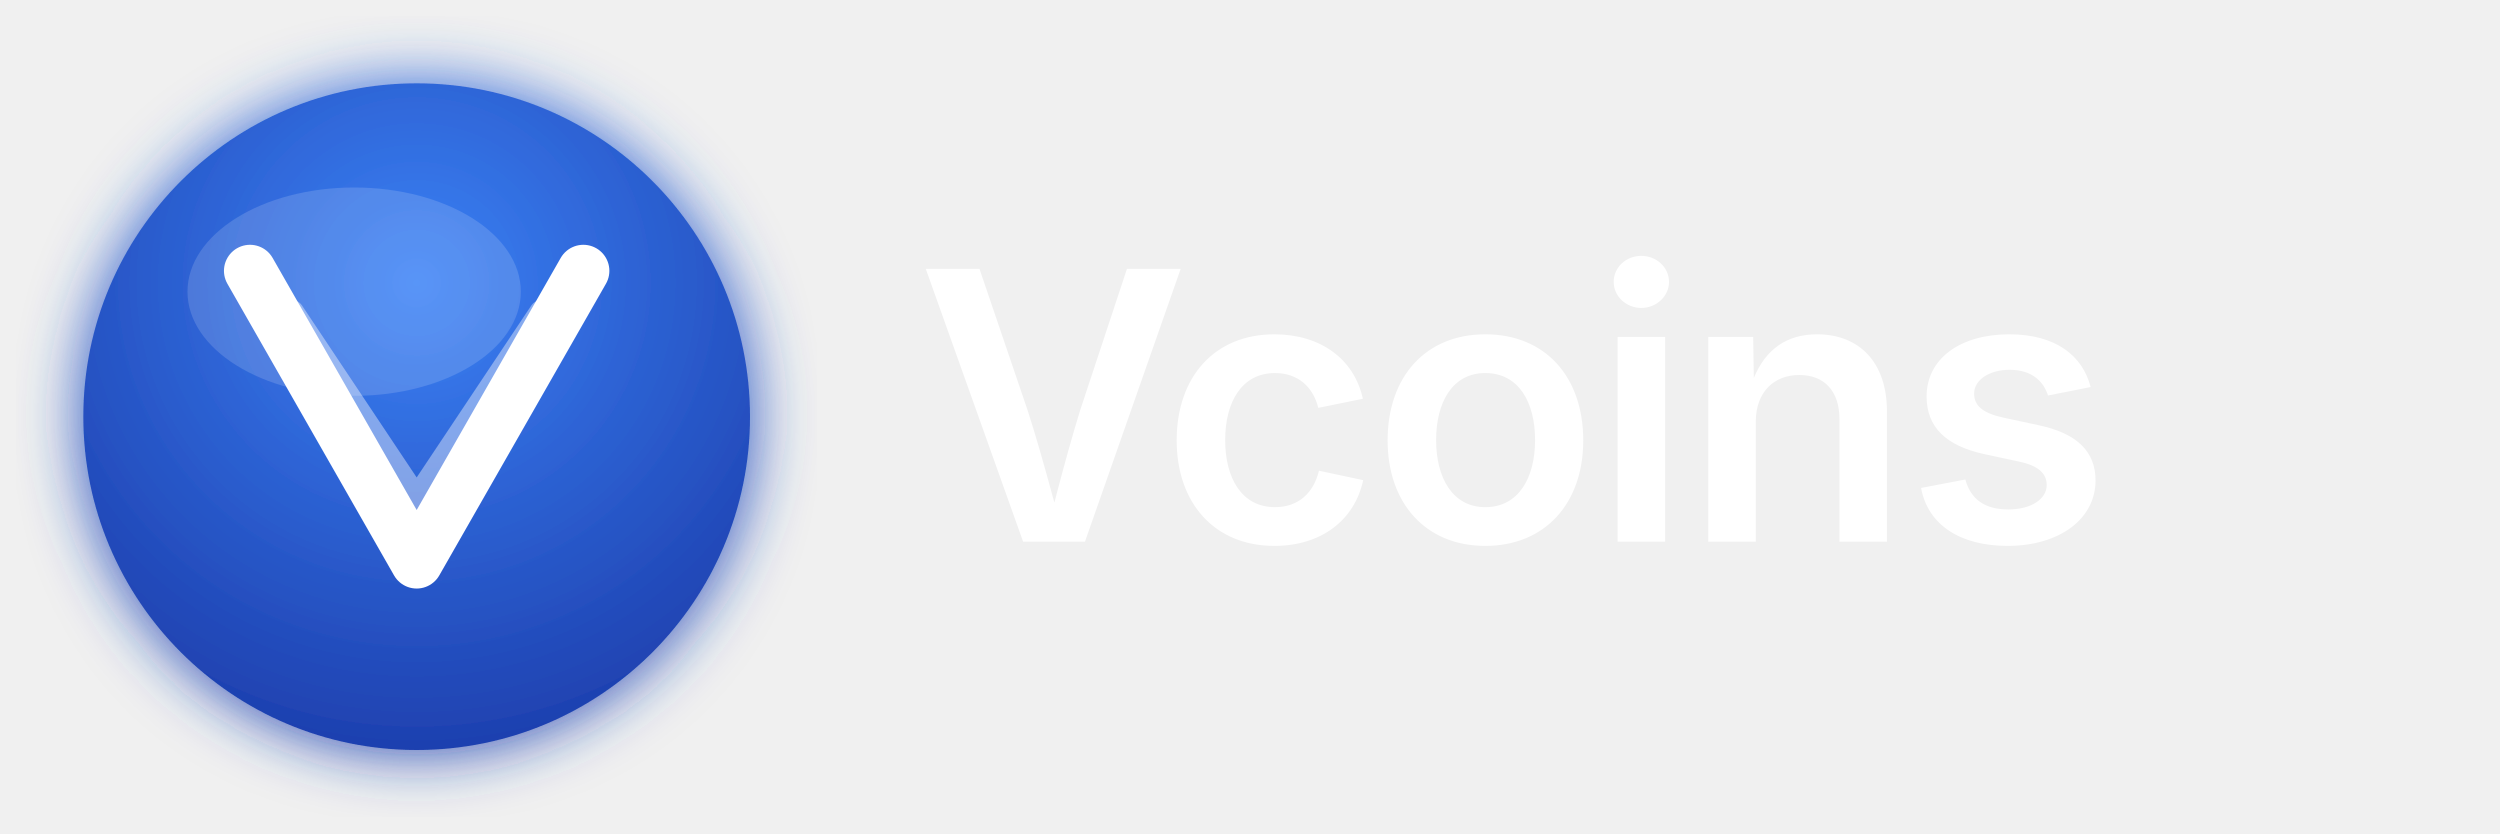
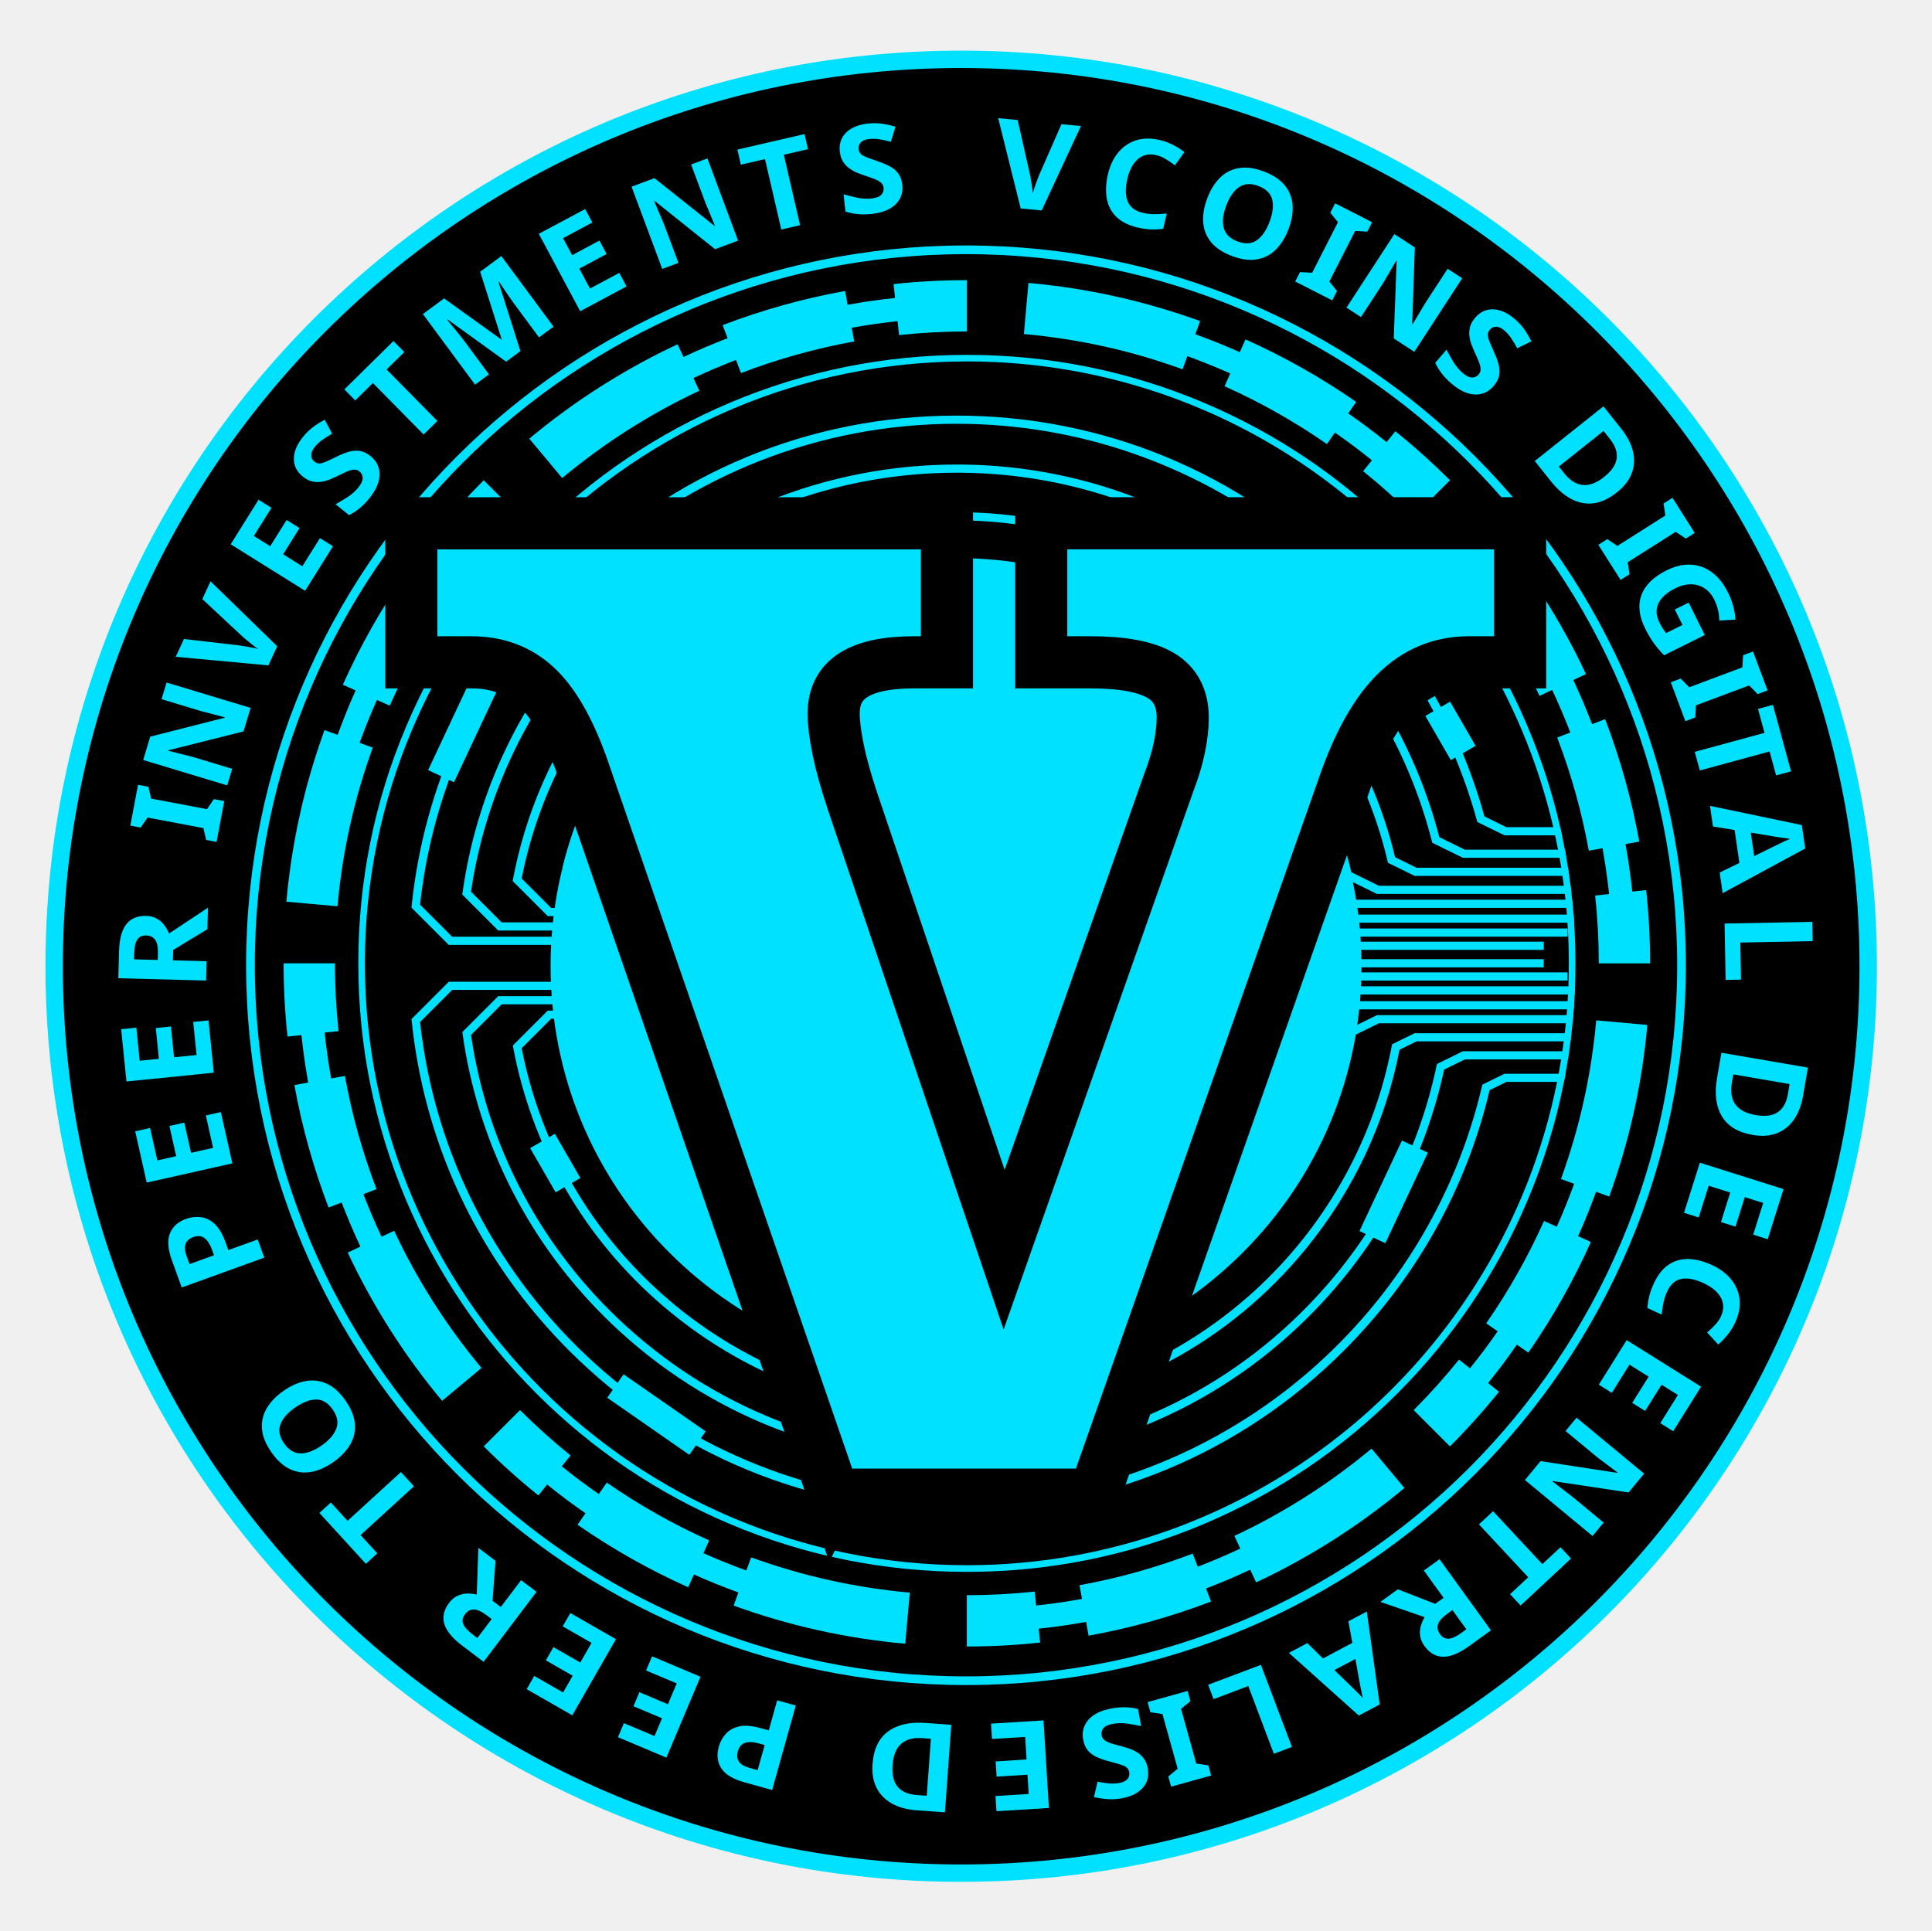
- <svg xmlns="http://www.w3.org/2000/svg" width="120" height="40" viewBox="0 0 120 40">
+ <svg xmlns="http://www.w3.org/2000/svg" id="Layer_2" viewBox="0 0 1111.68 1111">
  <defs>
-     <linearGradient id="primaryGradient" x1="0%" y1="0%" x2="100%" y2="100%">
-       <stop offset="0%" style="stop-color:#3b82f6;stop-opacity:1" />
-       <stop offset="50%" style="stop-color:#8b5cf6;stop-opacity:1" />
-       <stop offset="100%" style="stop-color:#06b6d4;stop-opacity:1" />
-     </linearGradient>
-     <filter id="subtleGlow">
-       <feGaussianBlur stdDeviation="1.5" result="coloredBlur" />
-       <feMerge>
-         <feMergeNode in="coloredBlur" />
-         <feMergeNode in="SourceGraphic" />
-       </feMerge>
-     </filter>
-     <linearGradient id="textGradient" x1="0%" y1="0%" x2="100%" y2="0%">
-       <stop offset="0%" style="stop-color:#ffffff;stop-opacity:1" />
-       <stop offset="100%" style="stop-color:#e2e8f0;stop-opacity:1" />
-     </linearGradient>
-     <radialGradient id="iconBg" cx="50%" cy="30%" r="70%">
-       <stop offset="0%" style="stop-color:#3b82f6;stop-opacity:1" />
-       <stop offset="100%" style="stop-color:#1e40af;stop-opacity:1" />
-     </radialGradient>
+     <style>.cls-1{stroke-width:10px;}.cls-1,.cls-2{stroke:#00e0ff;}.cls-1,.cls-2,.cls-3{stroke-miterlimit:10;}.cls-2{fill:none;stroke-width:5px;}.cls-3{stroke:#000;stroke-width:30px;}.cls-3,.cls-4,.cls-5{fill:#00e0ff;}.cls-5{font-family:Montserrat-ExtraBold, Montserrat;font-size:70.74px;font-weight:700;}</style>
  </defs>
-   <circle cx="20" cy="20" r="16" fill="url(#iconBg)" filter="url(#subtleGlow)" />
-   <ellipse cx="17" cy="14" rx="8" ry="5" fill="rgba(255,255,255,0.15)" />
-   <path d="M12 13 L20 27 L28 13" stroke="#ffffff" stroke-width="2.5" stroke-linecap="round" stroke-linejoin="round" fill="none" />
-   <path d="M14 15 L20 24 L26 15" stroke="rgba(255,255,255,0.4)" stroke-width="1.2" stroke-linecap="round" stroke-linejoin="round" fill="none" />
-   <text x="44" y="26" font-family="Inter, -apple-system, BlinkMacSystemFont, 'Segoe UI', Roboto, sans-serif" font-size="18" font-weight="600" fill="#ffffff" letter-spacing="-0.02em">
-     Vcoins
- </text>
+   <g id="Layer_1-2">
+     <circle class="cls-1" cx="553.07" cy="556.04" r="521.9" />
+     <text class="cls-5" transform="translate(569.59 118.28) rotate(5.44) scale(1.04 1)">
+       <tspan x="0" y="0">V</tspan>
+     </text>
+     <text class="cls-5" transform="translate(627.67 124.01) rotate(12.96) scale(1.04 1)">
+       <tspan x="0" y="0">C</tspan>
+     </text>
+     <text class="cls-5" transform="translate(681.68 136.24) rotate(20.81) scale(1.04 1)">
+       <tspan x="0" y="0">O</tspan>
+     </text>
+     <text class="cls-5" transform="translate(743.17 160.92) rotate(27.04) scale(1.04 1)">
+       <tspan x="0" y="0">I</tspan>
+     </text>
+     <text class="cls-5" transform="translate(769.23 173.43) rotate(33.07) scale(1.04 1)">
+       <tspan x="0" y="0">N</tspan>
+     </text>
+     <text class="cls-5" transform="translate(821.78 208.37) rotate(40.52) scale(1.04 1)">
+       <tspan x="0" y="0">S</tspan>
+     </text>
+     <text class="cls-5" transform="translate(860.64 242.58) rotate(45.57) scale(1.04 1)">
+       <tspan x="0" y="0"> </tspan>
+     </text>
+     <text class="cls-5" transform="translate(879 260.13) rotate(51.47) scale(1.04 1)">
+       <tspan x="0" y="0">D</tspan>
+     </text>
+     <text class="cls-5" transform="translate(918.44 311.54) rotate(57.63) scale(1.04 1)">
+       <tspan x="0" y="0">I</tspan>
+     </text>
+     <text class="cls-5" transform="translate(934.45 335.64) rotate(63.55) scale(1.04 1)">
+       <tspan x="0" y="0">G</tspan>
+     </text>
+     <text class="cls-5" transform="translate(960.57 390.42) rotate(69.48) scale(1.04 1)">
+       <tspan x="0" y="0">I</tspan>
+     </text>
+     <text class="cls-5" transform="translate(971.04 417.48) rotate(74.75) scale(1.04 1)">
+       <tspan x="0" y="0">T</tspan>
+     </text>
+     <text class="cls-5" transform="translate(983.93 463.75) rotate(81.73) scale(1.04 1)">
+       <tspan x="0" y="0">A</tspan>
+     </text>
+     <text class="cls-5" transform="translate(992.19 524.86) rotate(88.88) scale(1.04 1)">
+       <tspan x="0" y="0">L</tspan>
+     </text>
+     <text class="cls-5" transform="translate(992.48 573.94) rotate(93.79) scale(1.04 1)">
+       <tspan x="0" y="0"> </tspan>
+     </text>
+     <text class="cls-5" transform="translate(991.63 599.31) rotate(99.75) scale(1.04 1)">
+       <tspan x="0" y="0">D</tspan>
+     </text>
+     <text class="cls-5" transform="translate(980.09 662.79) rotate(107.52) scale(1.04 1)">
+       <tspan x="0" y="0">E</tspan>
+     </text>
+     <text class="cls-5" transform="translate(963.97 713.54) rotate(114.8) scale(1.04 1)">
+       <tspan x="0" y="0">C</tspan>
+     </text>
+     <text class="cls-5" transform="translate(939.51 765.6) rotate(122.04) scale(1.04 1)">
+       <tspan x="0" y="0">E</tspan>
+     </text>
+     <text class="cls-5" transform="translate(911.37 810.74) rotate(129.62) scale(1.04 1)">
+       <tspan x="0" y="0">N</tspan>
+     </text>
+     <text class="cls-5" transform="translate(870.64 858.94) rotate(137.03) scale(1.04 1)">
+       <tspan x="0" y="0">T</tspan>
+     </text>
+     <text class="cls-5" transform="translate(833.67 893.41) rotate(144.15) scale(1.04 1)">
+       <tspan x="0" y="0">R</tspan>
+     </text>
+     <text class="cls-5" transform="translate(786.47 927.38) rotate(152.03) scale(1.04 1)">
+       <tspan x="0" y="0">A</tspan>
+     </text>
+     <text class="cls-5" transform="translate(731.72 955.73) rotate(159.3) scale(1.04 1)">
+       <tspan x="0" y="0">L</tspan>
+     </text>
+     <text class="cls-5" transform="translate(685.62 972.47) rotate(164.44) scale(1.04 1)">
+       <tspan x="0" y="0">I</tspan>
+     </text>
+     <text class="cls-5" transform="translate(657.74 980.59) rotate(169.71) scale(1.04 1)">
+       <tspan x="0" y="0">S</tspan>
+     </text>
+     <text class="cls-5" transform="translate(607.04 989.63) rotate(176.47) scale(1.04 1)">
+       <tspan x="0" y="0">E</tspan>
+     </text>
+     <text class="cls-5" transform="translate(553.97 993.06) rotate(-175.84) scale(1.04 1)">
+       <tspan x="0" y="0">D</tspan>
+     </text>
+     <text class="cls-5" transform="translate(489.43 987.14) rotate(-169.89) scale(1.04 1)">
+       <tspan x="0" y="0"> </tspan>
+     </text>
+     <text class="cls-5" transform="translate(464.27 983.27) rotate(-164.36) scale(1.04 1)">
+       <tspan x="0" y="0">P</tspan>
+     </text>
+     <text class="cls-5" transform="translate(409.16 967.49) rotate(-157.14) scale(1.04 1)">
+       <tspan x="0" y="0">E</tspan>
+     </text>
+     <text class="cls-5" transform="translate(360.15 946.59) rotate(-150.17) scale(1.04 1)">
+       <tspan x="0" y="0">E</tspan>
+     </text>
+     <text class="cls-5" transform="translate(313.99 920.04) rotate(-142.9) scale(1.04 1)">
+       <tspan x="0" y="0">R</tspan>
+     </text>
+     <text class="cls-5" transform="translate(267.88 883.94) rotate(-137.43) scale(1.04 1)">
+       <tspan x="0" y="0"> </tspan>
+     </text>
+     <text class="cls-5" transform="translate(248.81 866.94) rotate(-132.43) scale(1.04 1)">
+       <tspan x="0" y="0">T</tspan>
+     </text>
+     <text class="cls-5" transform="translate(214.99 830.43) rotate(-124.89) scale(1.04 1)">
+       <tspan x="0" y="0">O</tspan>
+     </text>
+     <text class="cls-5" transform="translate(178.13 775.33) rotate(-118.84) scale(1.04 1)">
+       <tspan x="0" y="0"> </tspan>
+     </text>
+     <text class="cls-5" transform="translate(165.8 752.67) rotate(-115.43) scale(1.04 1)">
+       <tspan x="0" y="0"> </tspan>
+     </text>
+     <text class="cls-5" transform="translate(154.32 729.95) rotate(-109.88) scale(1.04 1)">
+       <tspan x="0" y="0">P</tspan>
+     </text>
+     <text class="cls-5" transform="translate(135.15 675.93) rotate(-102.66) scale(1.04 1)">
+       <tspan x="0" y="0">E</tspan>
+     </text>
+     <text class="cls-5" transform="translate(123.68 623.88) rotate(-95.76) scale(1.04 1)">
+       <tspan x="0" y="0">E</tspan>
+     </text>
+     <text class="cls-5" transform="translate(118.39 570.89) rotate(-88.49) scale(1.04 1)">
+       <tspan x="0" y="0">R</tspan>
+     </text>
+     <text class="cls-5" transform="translate(120.92 512.39) rotate(-82.95) scale(1.04 1)">
+       <tspan x="0" y="0"> </tspan>
+     </text>
+     <text class="cls-5" transform="translate(124.17 486.81) rotate(-79.3) scale(1.04 1)">
+       <tspan x="0" y="0">I</tspan>
+     </text>
+     <text class="cls-5" transform="translate(128.83 458.29) rotate(-73.2) scale(1.04 1)">
+       <tspan x="0" y="0">N</tspan>
+     </text>
+     <text class="cls-5" transform="translate(146.99 399.09) rotate(-65.26) scale(1.04 1)">
+       <tspan x="0" y="0">V</tspan>
+     </text>
+     <text class="cls-5" transform="translate(172.06 345.6) rotate(-57.99) scale(1.04 1)">
+       <tspan x="0" y="0">E</tspan>
+     </text>
+     <text class="cls-5" transform="translate(200.55 300.53) rotate(-51.16) scale(1.04 1)">
+       <tspan x="0" y="0">S</tspan>
+     </text>
+     <text class="cls-5" transform="translate(232.55 261.1) rotate(-44.59) scale(1.04 1)">
+       <tspan x="0" y="0">T</tspan>
+     </text>
+     <text class="cls-5" transform="translate(268.04 225.28) rotate(-36.47) scale(1.04 1)">
+       <tspan x="0" y="0">M</tspan>
+     </text>
+     <text class="cls-5" transform="translate(328.01 182.21) rotate(-28.12) scale(1.04 1)">
+       <tspan x="0" y="0">E</tspan>
+     </text>
+     <text class="cls-5" transform="translate(374.86 157.06) rotate(-20.45) scale(1.04 1)">
+       <tspan x="0" y="0">N</tspan>
+     </text>
+     <text class="cls-5" transform="translate(434.21 135.62) rotate(-13) scale(1.04 1)">
+       <tspan x="0" y="0">T</tspan>
+     </text>
+     <text class="cls-5" transform="translate(483.39 124.42) rotate(-6.35) scale(1.04 1)">
+       <tspan x="0" y="0">S</tspan>
+     </text>
+     <path class="cls-4" d="M862.54,800.93l-6.27-5.05c2.92-3.55,5.68-7.23,8.49-10.88,2.71-3.72,5.47-7.4,8.05-11.2l6.61,4.59c13.93-20.05,25.99-41.4,35.97-63.69l-7.35-3.29c3.78-8.39,7.17-16.95,10.35-25.58l7.57,2.75c5.71-15.91,10.55-32.15,14.16-48.67l1.35-6.2,1.2-6.23c.84-4.14,1.45-8.33,2.16-12.49,1.24-8.36,2.34-16.74,3.05-25.17l-29.41-2.63c-.65,7.79-1.67,15.55-2.82,23.28-.66,3.85-1.22,7.72-2,11.55l-1.11,5.76-1.25,5.73c-3.33,15.27-7.81,30.28-13.09,44.99l7.57,2.75c-3.08,8.33-6.35,16.58-9.99,24.68l-7.35-3.29c-9.22,20.61-20.38,40.35-33.27,58.9l6.61,4.59c-2.49,3.68-5.16,7.22-7.77,10.81-2.71,3.52-5.37,7.07-8.19,10.5l-6.27-5.05c-8.18,10.15-16.89,19.86-26.1,29.09l20.88,20.88c9.95-9.97,19.37-20.47,28.2-31.43Z" />
+     <path class="cls-4" d="M598.5,945.26l-.85-8.01,6.85-.78c2.28-.27,4.56-.62,6.84-.93l3.42-.48,3.4-.56,6.8-1.14,1.43,7.92c24.04-4.32,47.66-10.93,70.47-19.66l-2.88-7.52,3.22-1.23,3.2-1.3c2.13-.88,4.26-1.73,6.38-2.62,4.21-1.85,8.44-3.65,12.59-5.64l3.41,7.29c15.34-7.13,30.14-15.35,44.42-24.39,7.1-4.58,14.13-9.28,20.93-14.31,3.44-2.46,6.76-5.07,10.12-7.63,1.68-1.29,3.3-2.64,4.95-3.96,1.64-1.33,3.3-2.64,4.9-4.02l-18.92-22.66c-1.48,1.28-3.02,2.49-4.54,3.72-1.53,1.22-3.03,2.47-4.58,3.66-3.11,2.37-6.18,4.79-9.36,7.06-6.28,4.65-12.79,9-19.36,13.24-13.21,8.36-26.9,15.97-41.08,22.56l3.41,7.29c-4,1.92-8.09,3.66-12.15,5.45-2.04.87-4.11,1.69-6.16,2.53l-3.08,1.25-3.11,1.18-2.88-7.52c-21.08,8.07-42.92,14.18-65.14,18.18l1.43,7.92-6.57,1.1-3.29.54-3.3.46c-2.2.3-4.39.64-6.6.9l-6.62.76-.85-8.01c-12.96,1.39-25.99,2.08-39.03,2.09v29.52c14.08,0,28.16-.75,42.16-2.26Z" />
+     <path class="cls-4" d="M309.77,860.57l5.05-6.27c3.55,2.92,7.23,5.68,10.88,8.49,3.72,2.71,7.4,5.47,11.2,8.05l-4.59,6.61c20.05,13.93,41.4,25.99,63.69,35.97l3.29-7.35c8.39,3.78,16.95,7.17,25.58,10.35l-2.75,7.57c15.91,5.71,32.15,10.55,48.67,14.16l6.2,1.35,6.23,1.2c4.14.84,8.33,1.45,12.49,2.16,8.36,1.24,16.74,2.34,25.17,3.05l2.63-29.41c-7.79-.65-15.55-1.67-23.28-2.82-3.85-.66-7.72-1.22-11.55-2l-5.76-1.11-5.73-1.25c-15.27-3.33-30.28-7.81-44.99-13.09l-2.75,7.57c-8.33-3.08-16.58-6.35-24.68-9.99l3.29-7.35c-20.61-9.22-40.35-20.38-58.9-33.27l-4.59,6.61c-3.68-2.49-7.22-5.16-10.81-7.77-3.52-2.71-7.07-5.37-10.5-8.19l5.05-6.27c-10.15-8.18-19.86-16.89-29.09-26.1l-20.88,20.88c9.97,9.95,20.47,19.37,31.43,28.2Z" />
+     <path class="cls-4" d="M165.44,596.53l8.01-.85.78,6.85c.27,2.28.62,4.56.93,6.84l.48,3.42.56,3.4,1.14,6.8-7.92,1.43c4.32,24.04,10.93,47.66,19.66,70.47l7.52-2.88,1.23,3.22,1.3,3.2c.88,2.13,1.73,4.26,2.62,6.38,1.85,4.21,3.65,8.44,5.64,12.59l-7.29,3.41c7.13,15.33,15.35,30.14,24.39,44.42,4.58,7.1,9.28,14.13,14.31,20.93,2.46,3.44,5.07,6.76,7.63,10.12,1.29,1.68,2.64,3.3,3.96,4.95,1.33,1.64,2.64,3.3,4.02,4.9l22.66-18.92c-1.28-1.48-2.49-3.02-3.72-4.54-1.22-1.53-2.47-3.03-3.66-4.58-2.37-3.11-4.79-6.18-7.06-9.36-4.65-6.28-9-12.79-13.24-19.36-8.36-13.21-15.97-26.9-22.56-41.08l-7.29,3.41c-1.92-4-3.66-8.09-5.45-12.15-.87-2.04-1.69-4.11-2.53-6.16l-1.25-3.08-1.18-3.11,7.52-2.88c-8.07-21.08-14.18-42.92-18.18-65.14l-7.92,1.43-1.1-6.57-.54-3.29-.46-3.3c-.3-2.2-.64-4.39-.9-6.6l-.76-6.62,8.01-.85c-1.39-12.96-2.08-25.99-2.09-39.03h-29.52c0,14.08.76,28.16,2.25,42.16Z" />
+     <path class="cls-4" d="M250.13,307.8l6.27,5.05c-2.92,3.55-5.68,7.23-8.49,10.88-2.71,3.72-5.47,7.4-8.05,11.2l-6.61-4.59c-13.93,20.05-25.99,41.4-35.97,63.69l7.35,3.29c-3.78,8.39-7.17,16.95-10.35,25.58l-7.57-2.75c-5.71,15.91-10.55,32.15-14.16,48.67l-1.35,6.2-1.2,6.23c-.84,4.14-1.45,8.33-2.16,12.49-1.24,8.36-2.34,16.74-3.05,25.17l29.41,2.63c.65-7.79,1.67-15.55,2.82-23.28.66-3.85,1.22-7.72,2-11.55l1.11-5.76,1.25-5.73c3.33-15.27,7.81-30.28,13.09-44.99l-7.57-2.75c3.08-8.33,6.35-16.58,9.99-24.68l7.35,3.29c9.22-20.61,20.38-40.35,33.27-58.9l-6.61-4.59c2.49-3.68,5.16-7.22,7.77-10.81,2.71-3.52,5.37-7.07,8.19-10.5l6.27,5.05c8.18-10.15,16.89-19.86,26.1-29.09l-20.88-20.88c-9.95,9.97-19.37,20.47-28.2,31.43Z" />
+     <path class="cls-4" d="M514.17,163.47l.85,8.01-6.85.78c-2.28.27-4.56.62-6.84.93l-3.42.48-3.4.56-6.8,1.14-1.43-7.92c-24.04,4.32-47.66,10.93-70.47,19.66l2.88,7.52-3.22,1.23-3.2,1.3c-2.13.88-4.26,1.73-6.38,2.62-4.21,1.85-8.44,3.65-12.59,5.64l-3.41-7.29c-15.33,7.13-30.14,15.35-44.42,24.39-7.1,4.58-14.13,9.28-20.93,14.31-3.44,2.46-6.76,5.07-10.12,7.63-1.67,1.29-3.3,2.64-4.95,3.96-1.64,1.33-3.3,2.64-4.9,4.02l18.92,22.66c1.48-1.28,3.02-2.49,4.54-3.72,1.53-1.22,3.03-2.47,4.58-3.66,3.11-2.37,6.18-4.79,9.36-7.06,6.28-4.65,12.79-9,19.36-13.24,13.21-8.36,26.9-15.97,41.08-22.56l-3.41-7.29c4-1.92,8.09-3.66,12.15-5.45,2.04-.87,4.11-1.69,6.16-2.53l3.08-1.25,3.11-1.18,2.88,7.52c21.08-8.07,42.92-14.18,65.14-18.18l-1.43-7.92,6.57-1.1,3.29-.54,3.3-.46c2.2-.3,4.39-.64,6.6-.9l6.62-.76.85,8.01c12.96-1.39,25.99-2.08,39.03-2.09v-29.52c-14.08,0-28.16.76-42.16,2.26Z" />
+     <path class="cls-4" d="M802.9,248.17l-5.05,6.27c-3.55-2.92-7.23-5.68-10.88-8.49-3.72-2.71-7.4-5.47-11.2-8.05l4.59-6.61c-20.05-13.93-41.4-25.99-63.69-35.97l-3.29,7.35c-8.39-3.78-16.95-7.17-25.58-10.35l2.75-7.57c-15.91-5.71-32.15-10.55-48.67-14.16l-6.2-1.35-6.23-1.2c-4.14-.84-8.33-1.45-12.49-2.16-8.36-1.24-16.74-2.34-25.17-3.05l-2.63,29.41c7.79.65,15.55,1.67,23.28,2.82,3.85.66,7.72,1.22,11.55,2l5.76,1.1,5.73,1.25c15.27,3.33,30.28,7.81,44.99,13.09l2.75-7.57c8.33,3.08,16.58,6.35,24.68,9.99l-3.29,7.35c20.61,9.22,40.35,20.38,58.9,33.27l4.59-6.61c3.68,2.49,7.22,5.16,10.81,7.77,3.52,2.71,7.07,5.37,10.5,8.19l-5.05,6.27c10.15,8.18,19.86,16.89,29.09,26.1l20.88-20.88c-9.97-9.95-20.47-19.37-31.43-28.2Z" />
+     <path class="cls-4" d="M947.23,512.21l-8.01.85-.78-6.85c-.28-2.28-.62-4.56-.93-6.84l-.48-3.42-.56-3.4-1.14-6.8,7.92-1.43c-4.32-24.04-10.93-47.66-19.66-70.47l-7.52,2.88-1.23-3.22-1.3-3.2c-.88-2.13-1.73-4.26-2.62-6.38-1.85-4.21-3.65-8.44-5.64-12.59l7.29-3.41c-7.13-15.33-15.35-30.14-24.39-44.42-4.58-7.1-9.28-14.13-14.31-20.93-2.46-3.44-5.07-6.76-7.63-10.12-1.29-1.68-2.64-3.3-3.96-4.95-1.33-1.64-2.64-3.3-4.02-4.9l-22.66,18.92c1.28,1.48,2.49,3.02,3.72,4.54,1.22,1.53,2.47,3.03,3.66,4.58,2.37,3.11,4.79,6.18,7.06,9.36,4.65,6.28,9,12.79,13.24,19.36,8.36,13.21,15.97,26.9,22.56,41.08l7.29-3.41c1.92,4,3.66,8.09,5.45,12.15.86,2.04,1.69,4.11,2.53,6.16l1.25,3.08,1.18,3.11-7.52,2.88c8.07,21.08,14.18,42.92,18.18,65.14l7.92-1.43,1.1,6.57.54,3.29.46,3.3c.3,2.2.64,4.39.9,6.6l.76,6.62-8.01.85c1.39,12.96,2.08,25.99,2.09,39.03h29.52c0-14.08-.75-28.16-2.26-42.16Z" />
+     <path class="cls-4" d="M556.34,904.17c-47.22,0-93.03-9.25-136.16-27.49-41.65-17.62-79.06-42.84-111.19-74.96-32.12-32.12-57.35-69.53-74.96-111.19-18.24-43.13-27.49-88.94-27.49-136.16s9.25-93.03,27.49-136.16c17.62-41.65,42.84-79.06,74.96-111.19,32.12-32.12,69.53-57.35,111.19-74.96,43.13-18.24,88.94-27.49,136.16-27.49s93.03,9.25,136.16,27.49c41.65,17.62,79.06,42.84,111.19,74.96,32.12,32.12,57.35,69.53,74.96,111.19,18.24,43.13,27.49,88.94,27.49,136.16s-9.25,93.03-27.49,136.16c-17.62,41.65-42.84,79.06-74.96,111.19-32.12,32.12-69.53,57.35-111.19,74.96-43.13,18.24-88.94,27.49-136.16,27.49ZM556.34,207.61c-191.2,0-346.75,155.55-346.75,346.75s155.55,346.75,346.75,346.75,346.75-155.55,346.75-346.75-155.55-346.75-346.75-346.75Z" />
+     <path class="cls-4" d="M905.75,531c-.09-1.57-.21-3.14-.33-4.7-.1-1.28-.21-2.56-.33-3.83-.13-1.57-.28-3.14-.46-4.7-.11-1.11-.22-2.21-.35-3.32-.17-1.57-.37-3.14-.56-4.7-.24-1.9-.49-3.8-.78-5.69-.22-1.57-.46-3.14-.71-4.7-.29-1.9-.61-3.81-.94-5.7-.27-1.57-.56-3.14-.84-4.7-.53-2.75-1.08-5.49-1.67-8.23-.33-1.57-.68-3.14-1.04-4.7-4.51-19.75-10.77-39.11-18.74-57.94-17.63-41.7-42.89-79.15-75.04-111.31-32.16-32.16-69.61-57.41-111.31-75.04-43.18-18.27-89.03-27.52-136.3-27.52s-93.14,9.25-136.3,27.52c-41.7,17.63-79.15,42.89-111.31,75.04-32.16,32.16-57.41,69.61-75.04,111.31-18.27,43.17-27.52,89.03-27.52,136.3s9.26,93.13,27.52,136.3c17.63,41.7,42.88,79.15,75.04,111.31,32.16,32.16,69.61,57.41,111.31,75.04,43.17,18.26,89.03,27.52,136.3,27.52s93.13-9.26,136.3-27.52c41.7-17.63,79.15-42.89,111.31-75.04,32.16-32.16,57.41-69.61,75.04-111.31,9.32-22.04,16.3-44.79,20.89-68.06.32-1.56.62-3.13.9-4.7.5-2.73.97-5.48,1.4-8.23.26-1.57.49-3.14.72-4.7.28-1.89.54-3.8.78-5.7.21-1.56.4-3.13.56-4.7.22-1.89.43-3.8.6-5.7.16-1.56.3-3.14.43-4.7.09-1.1.18-2.21.26-3.32.12-1.57.23-3.14.32-4.7.08-1.27.15-2.55.21-3.83.08-1.56.14-3.14.21-4.7.16-4.41.24-8.82.24-13.25,0-7.83-.25-15.63-.77-23.37ZM902.25,572.32c-.07,1.28-.14,2.56-.23,3.83-.09,1.58-.2,3.14-.32,4.7-.08,1.11-.17,2.21-.27,3.32-.13,1.57-.27,3.14-.43,4.7-.19,1.9-.4,3.81-.62,5.7-.18,1.58-.37,3.14-.58,4.7-.24,1.91-.51,3.81-.79,5.7-.23,1.58-.47,3.14-.72,4.7-.44,2.76-.92,5.5-1.43,8.23-.29,1.58-.59,3.14-.91,4.7-31.78,158.42-171.98,278.13-339.62,278.13-191,0-346.37-155.38-346.37-346.37s155.38-346.37,346.37-346.37c164.05,0,301.83,114.64,337.44,268.01.36,1.56.71,3.13,1.06,4.7.59,2.73,1.15,5.47,1.67,8.23.3,1.56.59,3.13.87,4.7.34,1.9.66,3.79.97,5.7.25,1.56.49,3.13.72,4.7.28,1.89.55,3.79.79,5.69.2,1.56.4,3.13.58,4.7.12,1.1.24,2.21.36,3.32.17,1.57.33,3.14.46,4.7.12,1.27.23,2.55.33,3.83.14,1.57.25,3.14.34,4.7.53,7.73.79,15.52.79,23.37,0,4.44-.08,8.85-.25,13.25-.06,1.57-.13,3.14-.21,4.7Z" />
+     <path class="cls-4" d="M900.79,617.91c-.28,1.58-.58,3.14-.9,4.7h-33.1l-9.66,4.74c-13.28,56.3-41.95,107.97-83.87,149.9-59.53,59.53-138.69,92.32-222.88,92.32s-163.35-32.79-222.89-92.32c-50.46-50.47-81.72-115.04-90.05-184.82-.24-1.99-.46-3.99-.66-6l4.33-4.32,17.14-17.15h209.35v-1.29h18.28v7.35h-18.28v-1.36h-207.39l-18.49,18.49c16.89,155.38,148.86,276.71,308.67,276.71,145.09,0,267.26-100.03,301.14-234.76.51-1.97.98-3.96,1.44-5.94l5.5-2.69,7.23-3.56h35.1Z" />
+     <path class="cls-4" d="M898.78,480.71h-33.08l-9.95-4.89-5.69-2.79c-.56-2.04-1.13-4.07-1.72-6.08-37.85-128.78-157.1-223.08-297.97-223.08-159.81,0-291.78,121.33-308.67,276.71l18.49,18.49h209.59v-.97h18.28v7.36h-18.28v-1.69h-211.55l-17.14-17.14-4.33-4.33c.21-2,.42-4,.66-5.99,8.33-69.78,39.59-134.36,90.05-184.82,59.54-59.53,138.69-92.32,222.89-92.32s163.35,32.79,222.88,92.32c39.04,39.04,66.57,86.51,80.91,138.32l12.62,6.2h30.95c.37,1.57.71,3.14,1.04,4.7Z" />
+     <path class="cls-4" d="M902.9,604.97c-.22,1.57-.46,3.14-.72,4.7h-59.33l-11.9,5.85h0c-10.57,48.96-33.94,94.44-68.61,132.41-51.71,56.62-122.37,89.72-198.96,93.2-76.6,3.47-149.96-23.09-206.58-74.79-48.55-44.34-79.8-102.61-89.92-166.61-.3-1.93-.59-3.87-.84-5.81l4.19-4.19,16.48-16.48h173.94v-.78h18.28v7.35h-18.28v-1.87h-171.99l-17.63,17.63c9.36,64.28,40.34,122.88,88.96,167.27,55.68,50.86,127.85,76.99,203.19,73.57,75.33-3.41,144.84-35.96,195.69-91.66,33.24-36.39,55.91-79.82,66.67-126.58h0c.46-1.96.88-3.91,1.29-5.88l5.33-2.61,9.61-4.73h61.14Z" />
+     <path class="cls-4" d="M901.29,493.64h-59.53l-12.12-5.95-5.5-2.7c-.5-2.01-1.03-4.03-1.59-6.02-13.94-50.78-41.94-96.71-81.79-133.09-55.68-50.86-127.85-76.98-203.19-73.56-137.13,6.21-247.27,109.79-266.56,240.82l17.64,17.65h177.41v-1.14h18.28v7.35h-18.28v-1.51h-179.36l-20.72-20.73c.27-1.94.56-3.86.87-5.78,8.67-54.93,33.18-106.16,71.55-148.16,51.71-56.62,122.37-89.72,198.97-93.2,76.59-3.47,149.95,23.08,206.57,74.79,41.55,37.95,70.43,86.1,84.24,139.33h0s14.67,7.22,14.67,7.22h57.59c.29,1.57.58,3.14.84,4.7Z" />
+     <path class="cls-4" d="M905.28,584.17c-.13,1.57-.27,3.14-.43,4.7h-111.42l-13.42,6.59c-5.96,33.38-19.26,65.3-39.45,93.77-36.03,50.8-89.68,84.53-151.07,94.97-61.4,10.45-123.18-3.64-173.98-39.66-44.79-31.77-76.31-77.22-90.3-129.61-.47-1.76-.92-3.53-1.35-5.3l3.9-3.9,15.88-15.88h120.72v-1.19h18.28v7.36h-18.28v-1.47h-118.78l-16.53,16.52c29.12,113.95,141.69,188.57,259.62,168.51,60.16-10.24,112.73-43.29,148.03-93.06,19.09-26.92,31.9-56.99,38.02-88.46.37-1.91.72-3.83,1.04-5.75l5.17-2.54,11.39-5.59h112.95Z" />
+     <path class="cls-4" d="M904.28,514.44h-111.95l-13.51-6.63h0s-5.35-2.63-5.35-2.63c-.36-1.61-.72-3.23-1.12-4.83-12.96-53.57-44.44-100.13-89.82-132.32-49.78-35.3-110.31-49.11-170.47-38.88-60.15,10.24-112.73,43.29-148.02,93.07-16.42,23.15-28.19,48.64-35.06,75.34l16.63,16.63h123.01v-1.48h18.28v7.35h-18.28v-1.17h-124.96l-15.98-15.97-3.9-3.9v-.02c.43-1.77.88-3.52,1.35-5.28,7.09-26.28,18.86-51.36,35.07-74.22,36.03-50.81,89.68-84.53,151.07-94.98,61.4-10.44,123.18,3.65,173.98,39.66,47.1,33.4,79.52,81.95,92.31,137.77l15.87,7.79h110.3c.2,1.57.39,3.14.56,4.7Z" />
+     <path class="cls-4" d="M905.85,576.15c-.09,1.57-.2,3.14-.32,4.7h-137.06l-12.56,6.16c-4.03,25.37-12.84,50.02-26.25,72.82-28.17,47.9-73.3,81.95-127.09,95.9-53.79,13.94-109.79,6.11-157.68-22.06-42.95-25.26-74.77-64.18-90.94-110.74-.57-1.65-1.13-3.32-1.67-4.99l18.78-18.78,1.03-1.02h95.48v-1.35h18.28v7.35h-18.28v-1.3h-93.53l-1.58,1.57-14.81,14.82c1.75,5.21,3.7,10.31,5.82,15.28.67,1.55,1.34,3.08,2.04,4.6,40.25,87.89,139.1,137.16,235.86,112.07,79.4-20.59,135.71-85.62,149.2-161.55.33-1.89.64-3.78.92-5.69l5.22-2.56,10.65-5.23h138.47Z" />
+     <path class="cls-4" d="M905.09,522.46h-137.7l-12.5-6.13-5.3-2.61-1.2-5.5-.08-.37h0c-.35-1.51-.72-3.01-1.11-4.51-13.62-52.58-46.91-96.69-93.72-124.22-46.81-27.54-101.54-35.19-154.11-21.57-45.74,11.86-83.82,38.47-110.46,73.42-9.16,12.01-16.96,25.02-23.27,38.74-.69,1.52-1.39,3.06-2.04,4.6-2.15,5-4.11,10.09-5.85,15.26l14.83,14.83,1.51,1.5h87.94v-1.48h18.28v7.35h-18.28v-1.16h-89.89l-.96-.96-15.05-15.05-3.85-3.85c.53-1.66,1.09-3.32,1.67-4.96h0c4.45-12.7,10.18-25.02,17.15-36.88,28.17-47.9,73.3-81.95,127.09-95.9,53.79-13.94,109.79-6.11,157.68,22.06,47.89,28.17,81.95,73.3,95.89,127.09.72,2.79,1.39,5.57,1.99,8.36l14.76,7.24h136.15c.18,1.56.33,3.14.46,4.7Z" />
+     <path class="cls-4" d="M726.48,516.6h0c-1.89-8.74-4.44-17.41-7.66-25.92-35.12-92.88-139.25-139.87-232.13-104.76-49.01,18.53-85.24,56.29-103.37,101.47l9.13,9.13h4.27c13.4-35.64,39.13-66.83,75.12-86.42,79.56-43.31,179.5-13.83,222.82,65.72,8.96,16.45,14.8,33.75,17.73,51.26h0s14.73,7.24,14.73,7.24h174.88v4.7h-175.97l-12.79-6.28-5.11-2.51c-.3-1.91-.62-3.82-.98-5.72-3-15.86-8.49-31.52-16.61-46.43-42.07-77.27-139.16-105.91-216.44-63.83-34.39,18.72-59.16,48.34-72.33,82.28h12.85c9.31-21.94,24.05-41.92,43.99-57.76,30.89-24.51,69.47-35.54,108.64-31.04,39.17,4.51,74.24,23.98,98.76,54.86,16.58,20.89,27,45.32,30.6,71.06l12.69,6.23,4.13,2.03h174.88v4.7h-175.96l-2.64-1.29-12.41-6.1-5.02-2.47c-.12-1.07-.26-2.12-.42-3.19-3.58-24.65-13.62-48.02-29.52-68.05-23.74-29.9-57.69-48.76-95.62-53.12-37.93-4.35-75.27,6.32-105.18,30.06-18.75,14.89-32.75,33.56-41.79,54.07h47.88v-1.07h18.28v7.35h-18.28v-1.58h-77.11l-9.02-9.02h0s-3.65-3.65-3.65-3.65c.6-1.6,1.23-3.19,1.88-4.76,18.84-45.53,55.7-83.5,105.33-102.26,21.44-8.11,43.47-11.95,65.14-11.95,74.66,0,145.13,45.58,173.06,119.45,3.67,9.7,6.48,19.58,8.48,29.55l15.72,7.72h158c.13,1.57.24,3.14.33,4.7h-159.42l-13.57-6.67-5.23-2.56c-.32-1.72-.67-3.43-1.05-5.16Z" />
+     <path class="cls-4" d="M906.27,567.62c-.06,1.57-.13,3.14-.21,4.7h-158.65l-13.84,6.79h0c-2.39,17.49-7.32,34.74-14.78,51.27-20.3,44.98-56.91,79.37-103.07,96.83-93.54,35.36-198.17-10.42-236.1-102.21-.66-1.57-1.29-3.15-1.89-4.75l12.74-12.74h68.99v-1.25h18.28v7.35h-18.28v-1.4h-39.78c4.8,10.86,11.05,21.28,18.77,31.01,49.01,61.71,139.07,72.05,200.79,23.05,29.89-23.74,48.76-57.69,53.11-95.62.15-1.26.27-2.53.37-3.79.18-1.81.3-3.63.39-5.43l4.81-2.36,11.98-5.88,2.41-1.19h175.96v4.7h-174.88l-3.55,1.75-12.19,5.99c-.16,2.25-.36,4.49-.62,6.75-4.51,39.17-23.98,74.24-54.86,98.76-63.75,50.61-156.78,39.93-207.4-23.81-8.43-10.62-15.15-22.04-20.21-33.94h-12.91c2.44,6.24,5.3,12.41,8.59,18.45,42.07,77.27,139.16,105.91,216.44,63.83,47.05-25.62,76.08-71.65,82.07-121.18.22-1.84.42-3.69.57-5.53l4.91-2.41,11.77-5.78h175.97v4.7h-174.88l-13.34,6.55c-5.34,52.14-35.43,100.89-84.83,127.79-79.56,43.31-179.5,13.82-222.82-65.72-3.69-6.77-6.84-13.68-9.48-20.7h-4.19l-9.19,9.19c36.33,90.65,139.07,136.09,230.82,101.4,45-17.02,80.67-50.53,100.46-94.38,6.81-15.12,11.47-30.85,13.94-46.81l.78-5.62,5.02-2.45,12.08-5.94h159.94Z" />
+     <path class="cls-4" d="M904.24,594.58c-.17,1.57-.36,3.14-.56,4.7h-88.59l-9.78,4.81c-8.05,41.59-26.32,80.79-53.86,114.51-43.88,53.71-106.04,87.12-175.03,94.08-68.99,6.95-136.57-13.37-190.27-57.24-46.66-38.11-77.99-90.02-89.98-148.22-.38-1.85-.74-3.7-1.08-5.56l4.06-4.06,16.04-16.04h155.96v-1.05h18.28v7.35h-18.28v-1.6h-154.02l-16.96,16.96c24.83,127.75,143.8,218.09,275.77,204.79,113.11-11.4,201.64-95.49,223.91-201.23h0c.42-1.93.8-3.86,1.15-5.8v-.02l5.34-2.62,7.65-3.75h90.24Z" />
+     <path class="cls-4" d="M902.94,504.05h-88.94l-9.9-4.86v-.02l-5.46-2.66c-.45-1.99-.94-3.98-1.45-5.96-30.89-119.75-145.64-202.58-272.39-189.8-114.35,11.53-203.62,97.39-224.63,204.79l16.96,16.96h148.94v-1.48h18.28v7.35h-18.28v-1.17h-150.89l-16.05-16.06-4.14-4.13c.35-1.86.72-3.72,1.09-5.56,8.36-40.39,26.39-78.44,53.22-111.29,43.88-53.71,106.04-87.12,175.03-94.08,68.99-6.95,136.57,13.37,190.27,57.23,44.45,36.3,74.98,85.12,88.14,139.98h0s12.34,6.07,12.34,6.07h87.15c.25,1.57.49,3.14.71,4.7Z" />
+     <rect class="cls-4" x="257.82" y="391.85" width="16.44" height="57.54" transform="translate(203.95 -73.19) rotate(25.15)" />
+     <rect class="cls-4" x="793.75" y="657.1" width="16.44" height="57.54" transform="translate(367.47 -275.79) rotate(25.15)" />
+     <rect class="cls-4" x="369.52" y="785.24" width="16.44" height="57.54" transform="translate(1261.71 968.58) rotate(124.81)" />
+     <rect class="cls-4" x="709.35" y="296.49" width="16.44" height="57.54" transform="translate(1394.26 -78.21) rotate(124.81)" />
+     <rect class="cls-4" x="826.39" y="405.93" width="16.44" height="29.37" transform="translate(1767.71 367.57) rotate(150)" />
+     <rect class="cls-4" x="311.28" y="654.63" width="16.44" height="29.37" transform="translate(930.85 1089.21) rotate(150)" />
+     <circle class="cls-4" cx="550.12" cy="555.85" r="232.97" transform="translate(-231.92 551.8) rotate(-45)" />
+     <path class="cls-4" d="M550.12,789.16c-62.32,0-120.91-24.27-164.97-68.33-44.07-44.07-68.33-102.65-68.33-164.97s24.27-120.91,68.33-164.97c44.07-44.07,102.65-68.33,164.97-68.33s120.91,24.27,164.97,68.33c44.07,44.07,68.33,102.65,68.33,164.97s-24.27,120.91-68.33,164.97c-44.07,44.07-102.65,68.33-164.97,68.33ZM550.12,323.23c-128.27,0-232.63,104.36-232.63,232.63s104.36,232.63,232.63,232.63,232.63-104.36,232.63-232.63-104.36-232.63-232.63-232.63Z" />
+     <circle class="cls-2" cx="555.84" cy="555.48" r="411.72" />
+     <path class="cls-3" d="M479.69,860.16l-144.64-418.91c-7.72-21.56-16.59-36.97-26.62-46.22s-22.36-13.88-37.02-13.88h-34.72v-80h308.19v80h-19.03c-15.39,0-26.94,2.41-34.62,7.22s-11.53,12.23-11.53,22.25c0,5.41.86,12.34,2.59,20.81s4.53,18.48,8.38,30.03l87.11,257.7,94.69-268.67c2.69-6.94,4.72-13.58,6.06-19.94,1.34-6.34,2.02-12.22,2.02-17.62,0-11.16-4.25-19.25-12.72-24.27-8.47-5-21.95-7.52-40.44-7.52h-28.27v-80h275.58v80h-29.47c-16.19,0-30.14,5.78-41.89,17.34s-21.88,29.66-30.34,54.3l-143.3,407.36h-150Z" />
+   </g>
</svg>
